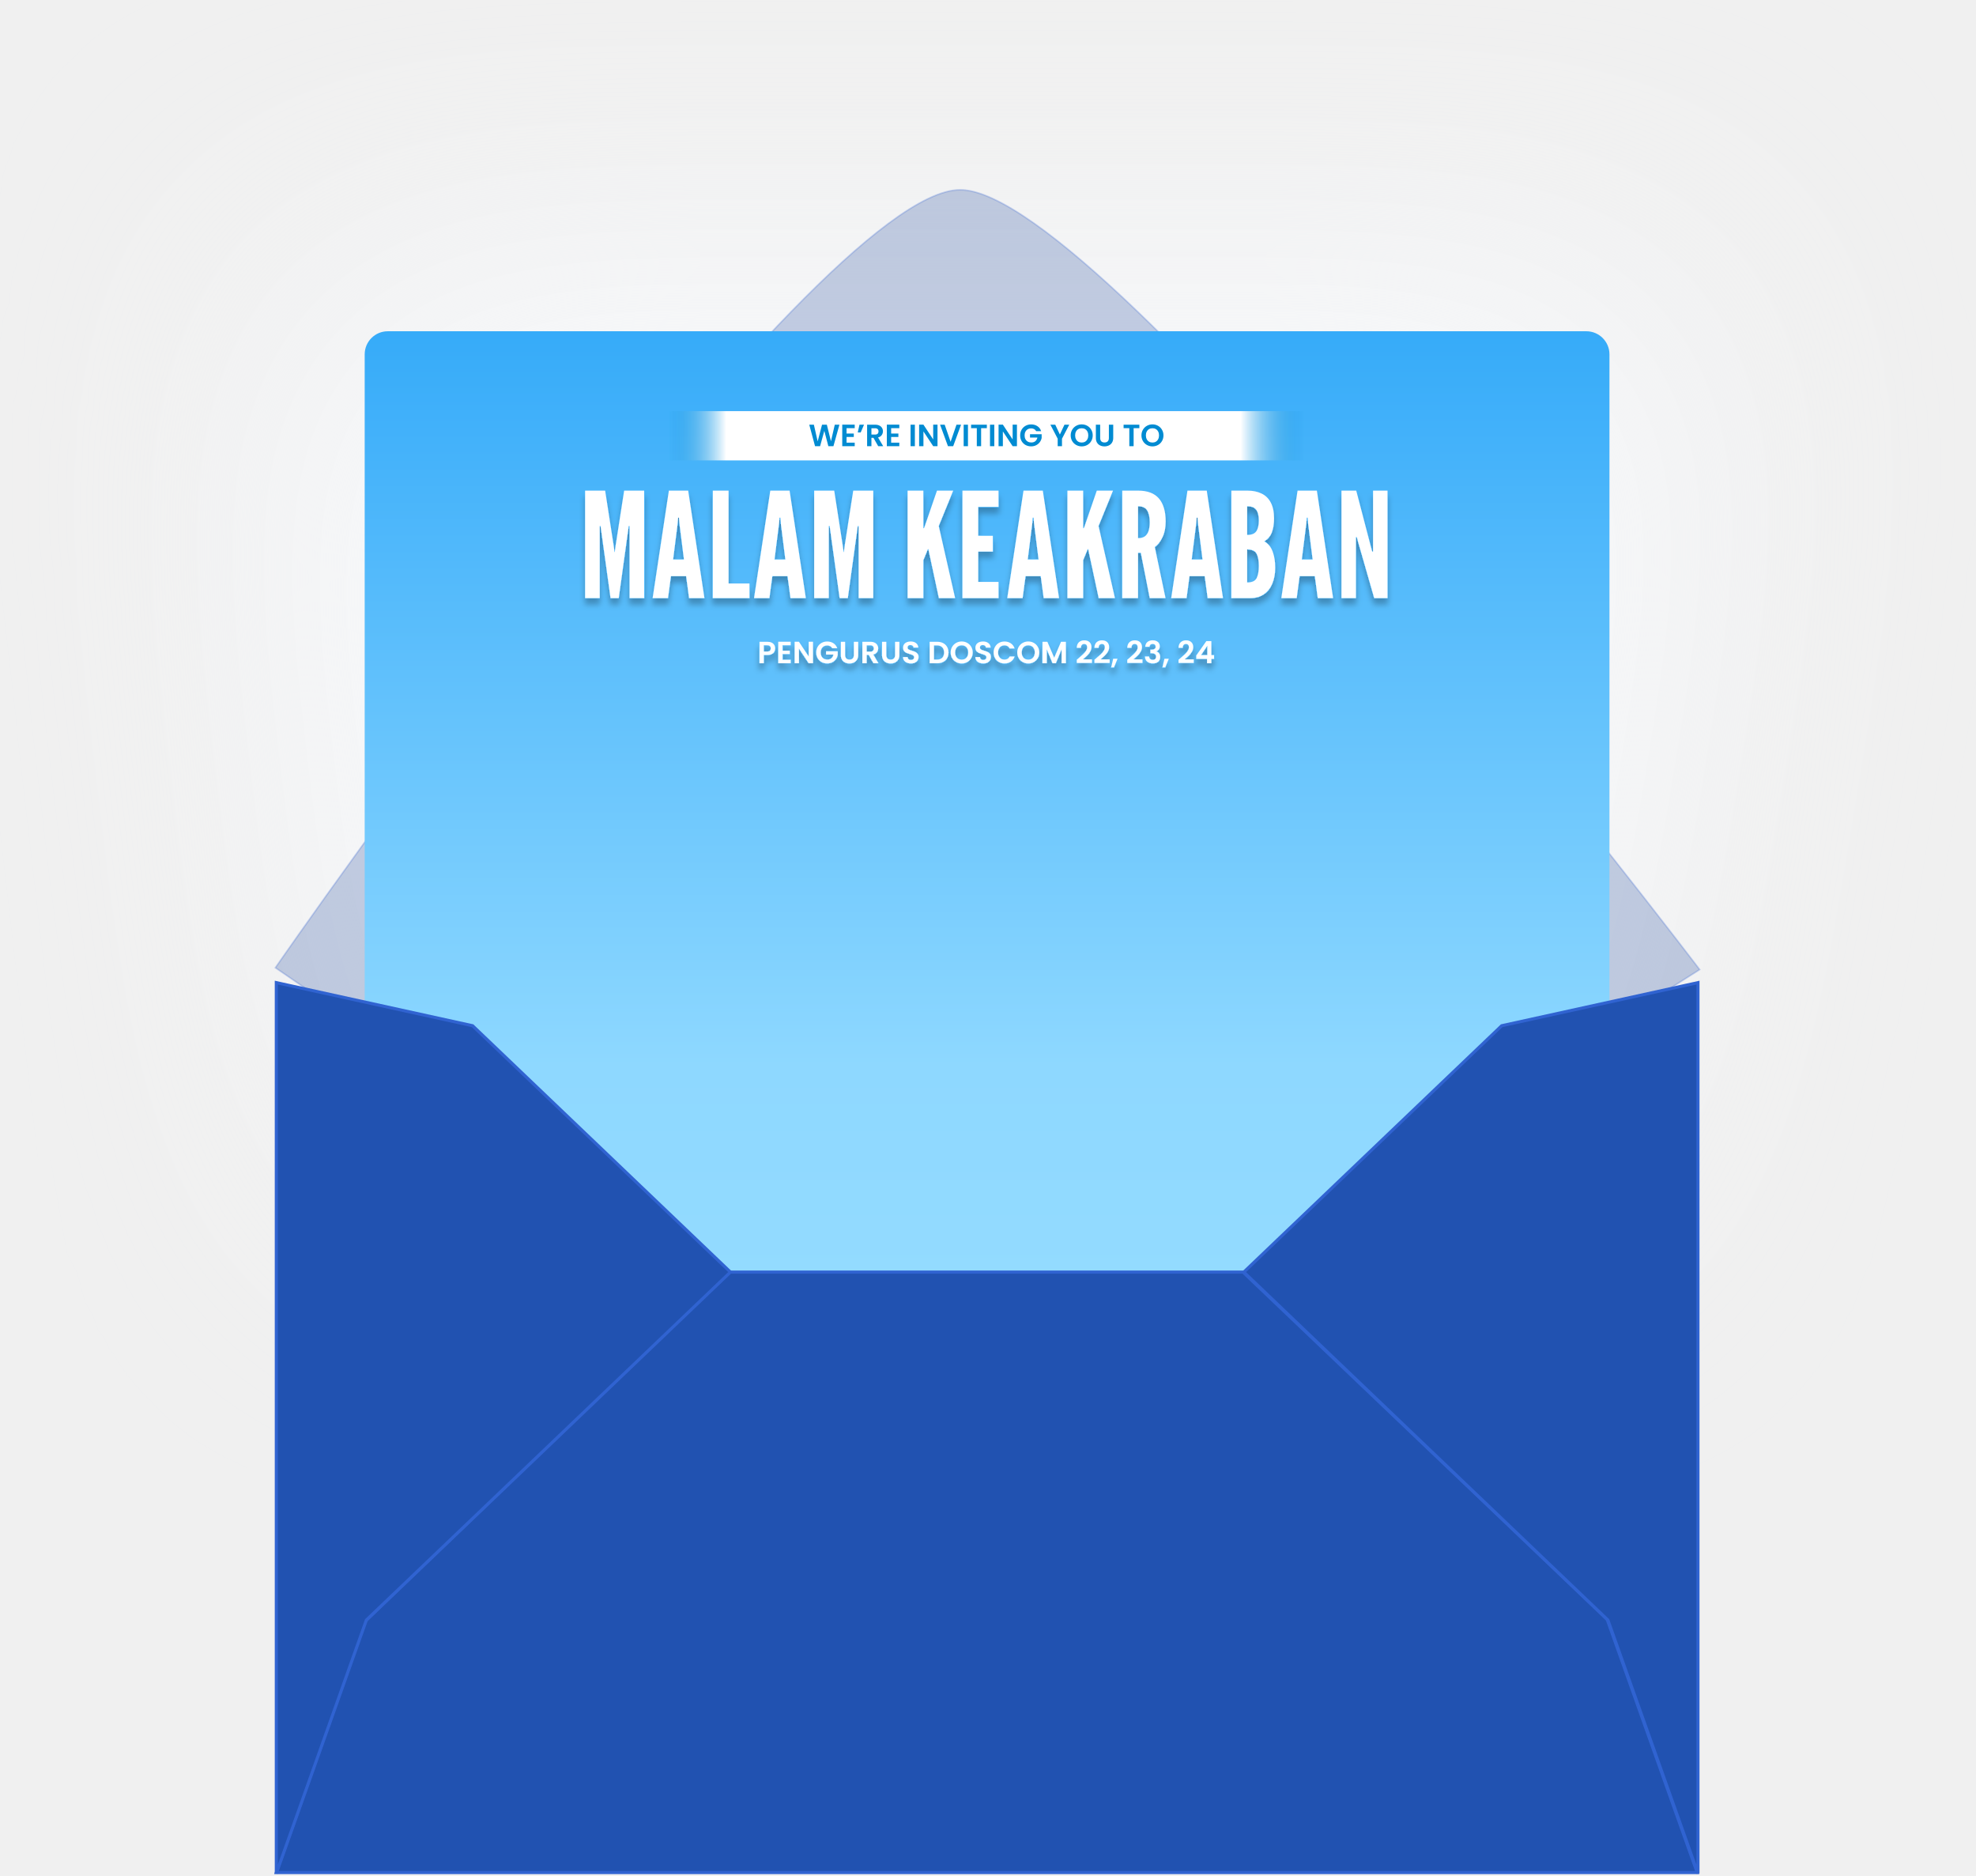
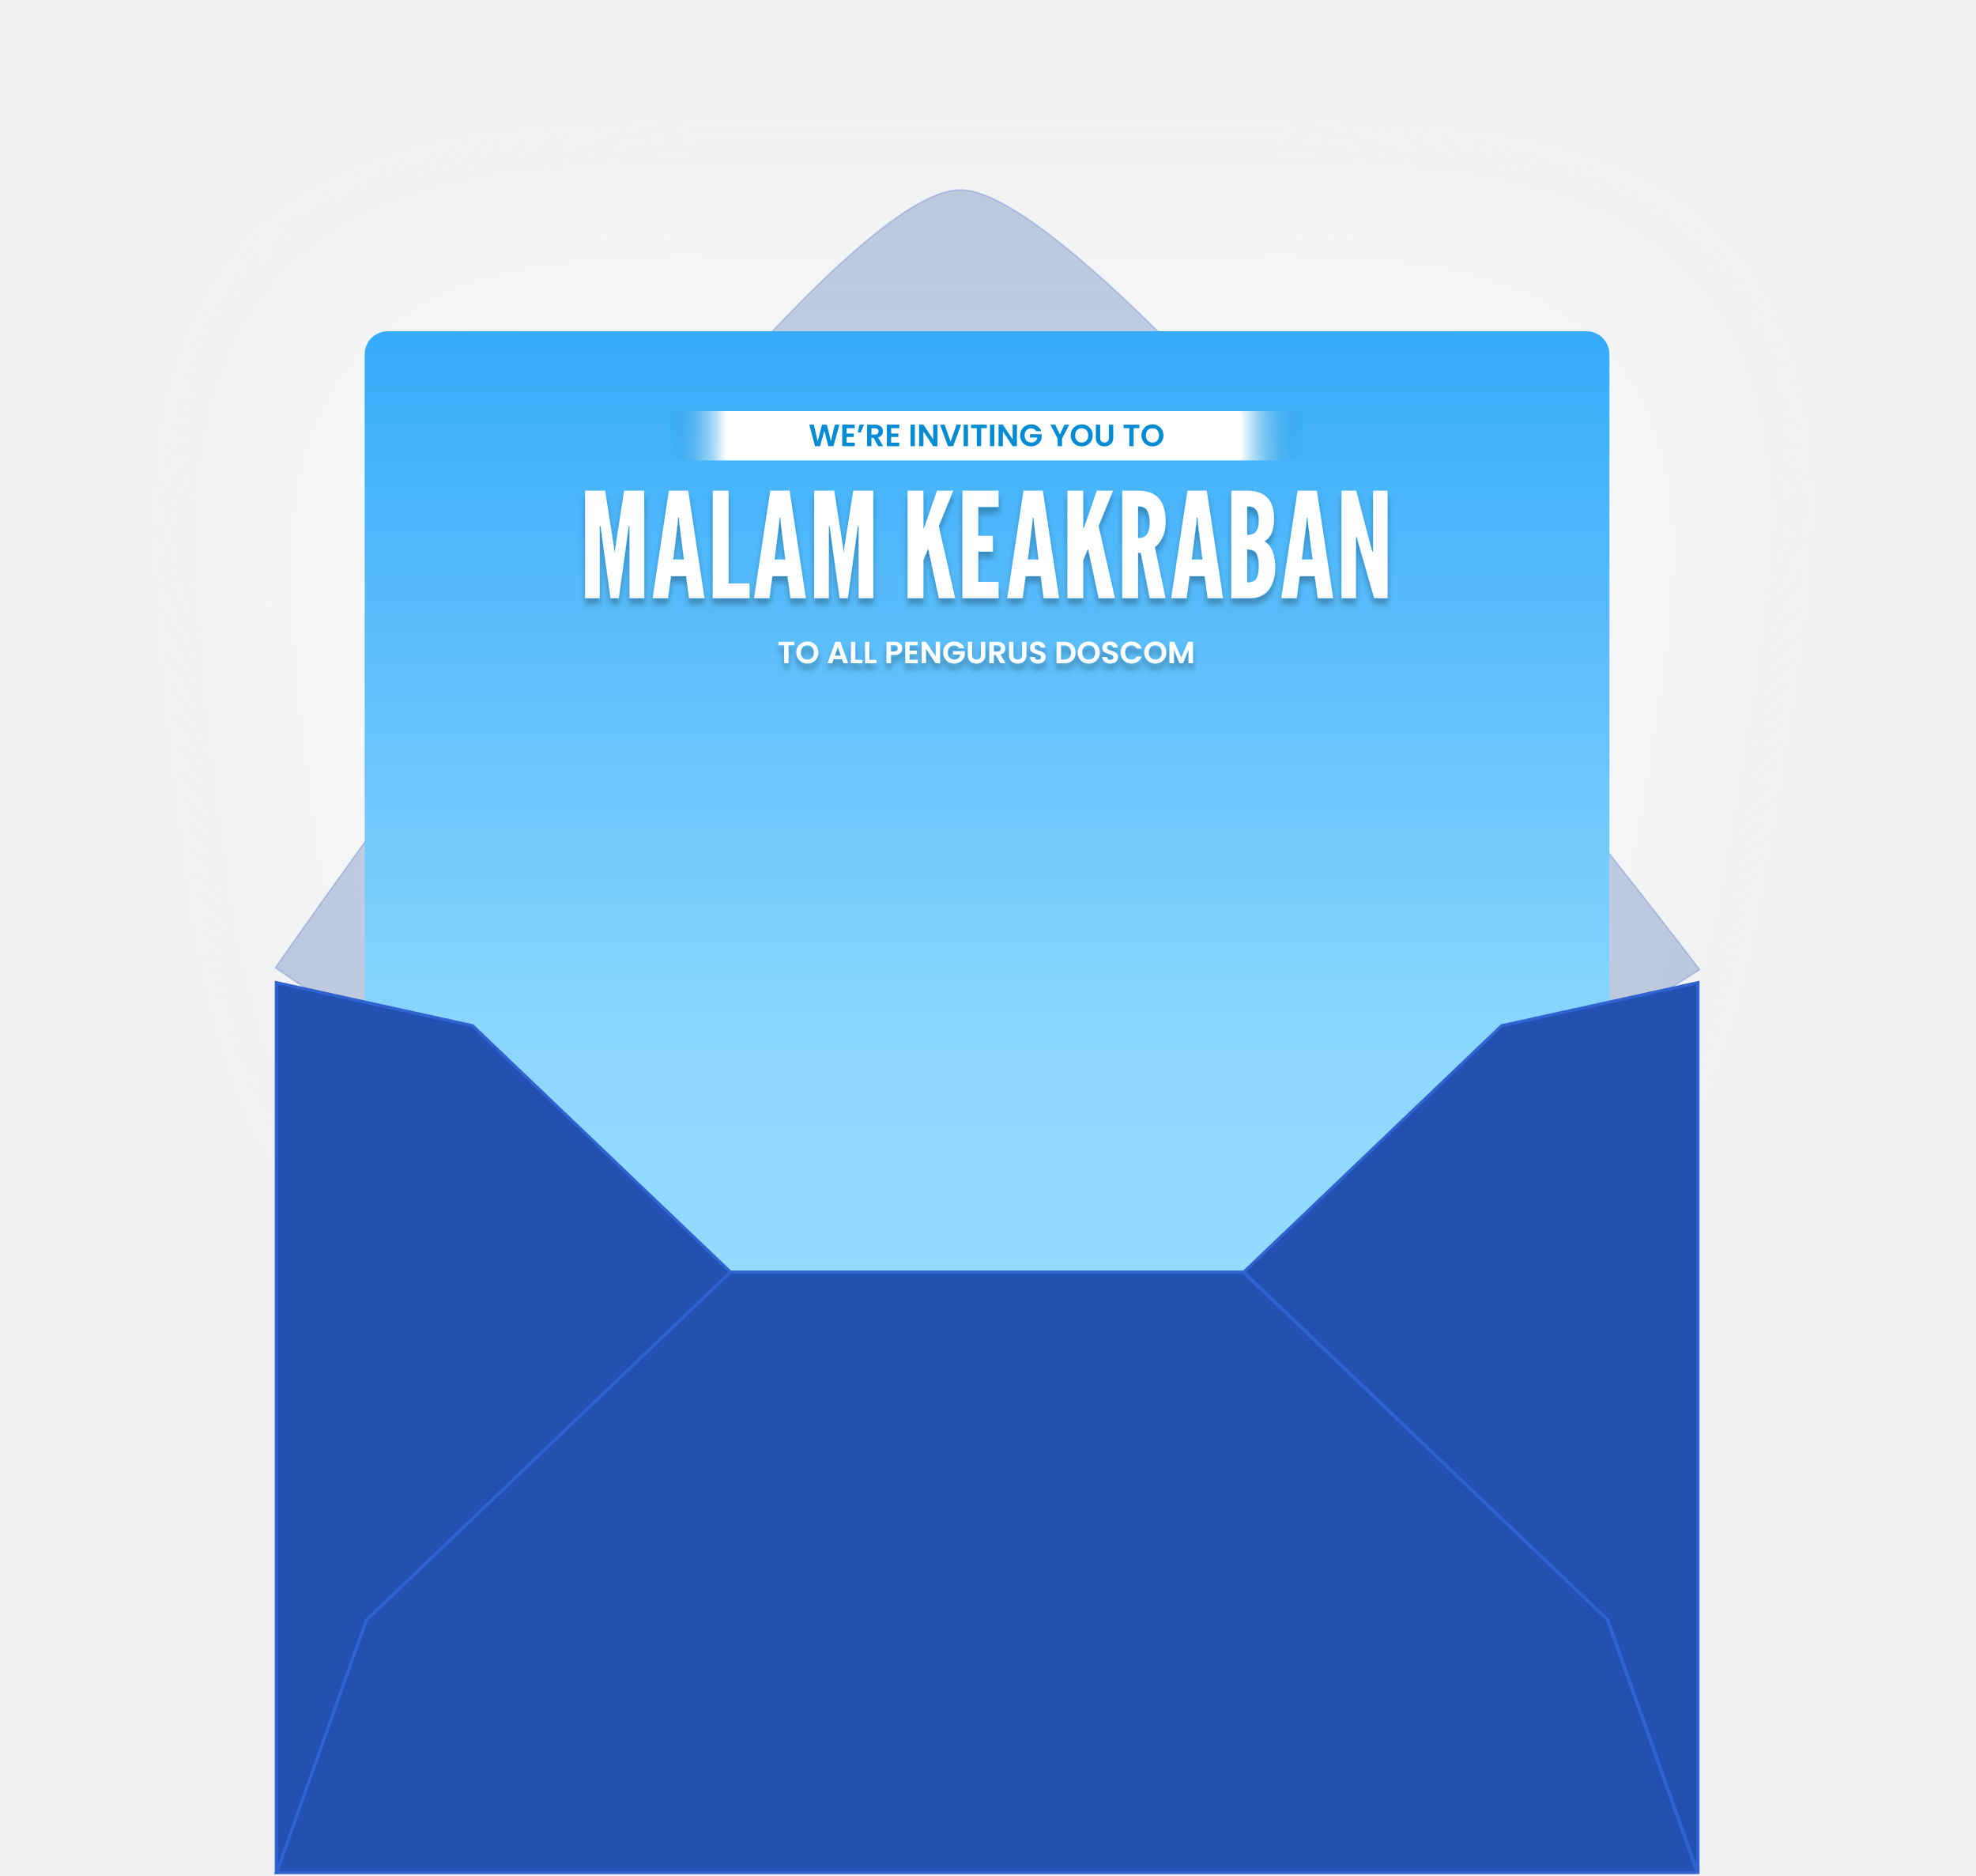
<svg xmlns="http://www.w3.org/2000/svg" width="1062" height="1008" viewBox="0 0 1062 1008" fill="none">
  <g filter="url(#filter0_f_162_33)">
    <path d="M218.315 623.02L165.577 166.316H896.137L822.777 623.02H218.315Z" fill="#FAFCFF" />
  </g>
  <path d="M515.934 102C437.198 102.369 148 520 148 520L515.934 772.5L913.5 521C913.5 521 594.67 101.632 515.934 102Z" fill="#20489F" fill-opacity="0.25" stroke="#3063D1" stroke-opacity="0.25" stroke-width="0.827" />
  <rect x="196" y="178" width="669" height="761" rx="12.41" fill="url(#paint0_linear_162_33)" />
  <rect x="359.228" y="220.922" width="341.7" height="26.476" fill="url(#paint1_linear_162_33)" />
  <path d="M451.153 228.199L447.926 239.749H445.196L443.028 231.525L440.761 239.749L438.047 239.766L434.936 228.199H437.419L439.454 237.168L441.804 228.199H444.385L446.602 237.118L448.654 228.199H451.153ZM454.982 230.069V232.965H458.871V234.802H454.982V237.863H459.367V239.749H452.665V228.183H459.367V230.069H454.982ZM461.936 228.199H464.368L462.581 232.369H460.992L461.936 228.199ZM471.986 239.749L469.438 235.248H468.346V239.749H466.029V228.199H470.365C471.258 228.199 472.019 228.359 472.648 228.679C473.277 228.988 473.746 229.413 474.055 229.953C474.375 230.483 474.535 231.078 474.535 231.74C474.535 232.501 474.314 233.191 473.873 233.809C473.431 234.415 472.775 234.835 471.903 235.066L474.667 239.749H471.986ZM468.346 233.511H470.282C470.911 233.511 471.38 233.362 471.688 233.064C471.997 232.755 472.152 232.33 472.152 231.79C472.152 231.26 471.997 230.852 471.688 230.565C471.38 230.268 470.911 230.119 470.282 230.119H468.346V233.511ZM478.946 230.069V232.965H482.835V234.802H478.946V237.863H483.331V239.749H476.63V228.183H483.331V230.069H478.946ZM491.696 228.199V239.749H489.38V228.199H491.696ZM503.864 239.749H501.547L496.302 231.823V239.749H493.985V228.183H496.302L501.547 236.125V228.183H503.864V239.749ZM516.528 228.199L512.292 239.749H509.479L505.243 228.199H507.725L510.902 237.383L514.063 228.199H516.528ZM520.234 228.199V239.749H517.917V228.199H520.234ZM530.382 228.199V230.069H527.305V239.749H524.988V230.069H521.91V228.199H530.382ZM534.389 228.199V239.749H532.073V228.199H534.389ZM546.557 239.749H544.24L538.995 231.823V239.749H536.678V228.183H538.995L544.24 236.125V228.183H546.557V239.749ZM556.888 231.674C556.623 231.189 556.259 230.819 555.796 230.565C555.333 230.312 554.792 230.185 554.174 230.185C553.49 230.185 552.884 230.339 552.354 230.648C551.825 230.957 551.411 231.398 551.113 231.972C550.815 232.546 550.666 233.207 550.666 233.958C550.666 234.73 550.815 235.403 551.113 235.976C551.422 236.55 551.847 236.991 552.387 237.3C552.928 237.609 553.557 237.763 554.274 237.763C555.156 237.763 555.879 237.532 556.441 237.068C557.004 236.594 557.374 235.938 557.55 235.099H553.579V233.329H559.834V235.348C559.679 236.153 559.348 236.898 558.841 237.581C558.333 238.265 557.677 238.817 556.872 239.236C556.077 239.644 555.184 239.848 554.191 239.848C553.077 239.848 552.067 239.6 551.163 239.104C550.269 238.596 549.563 237.896 549.045 237.002C548.537 236.109 548.284 235.094 548.284 233.958C548.284 232.821 548.537 231.806 549.045 230.913C549.563 230.008 550.269 229.308 551.163 228.811C552.067 228.304 553.071 228.05 554.174 228.05C555.476 228.05 556.607 228.37 557.567 229.01C558.526 229.639 559.188 230.527 559.552 231.674H556.888ZM574.674 228.199L570.769 235.728V239.749H568.452V235.728L564.531 228.199H567.145L569.627 233.478L572.093 228.199H574.674ZM581.371 239.865C580.29 239.865 579.298 239.611 578.393 239.104C577.488 238.596 576.771 237.896 576.242 237.002C575.712 236.098 575.448 235.077 575.448 233.941C575.448 232.816 575.712 231.806 576.242 230.913C576.771 230.008 577.488 229.302 578.393 228.795C579.298 228.287 580.29 228.034 581.371 228.034C582.464 228.034 583.456 228.287 584.35 228.795C585.255 229.302 585.966 230.008 586.485 230.913C587.014 231.806 587.279 232.816 587.279 233.941C587.279 235.077 587.014 236.098 586.485 237.002C585.966 237.896 585.255 238.596 584.35 239.104C583.445 239.611 582.453 239.865 581.371 239.865ZM581.371 237.797C582.066 237.797 582.679 237.642 583.208 237.333C583.738 237.013 584.151 236.561 584.449 235.976C584.747 235.392 584.896 234.713 584.896 233.941C584.896 233.169 584.747 232.496 584.449 231.922C584.151 231.338 583.738 230.891 583.208 230.582C582.679 230.273 582.066 230.119 581.371 230.119C580.676 230.119 580.059 230.273 579.518 230.582C578.989 230.891 578.575 231.338 578.277 231.922C577.979 232.496 577.83 233.169 577.83 233.941C577.83 234.713 577.979 235.392 578.277 235.976C578.575 236.561 578.989 237.013 579.518 237.333C580.059 237.642 580.676 237.797 581.371 237.797ZM591.286 228.199V235.348C591.286 236.131 591.49 236.732 591.898 237.151C592.306 237.559 592.88 237.763 593.619 237.763C594.369 237.763 594.948 237.559 595.356 237.151C595.765 236.732 595.969 236.131 595.969 235.348V228.199H598.302V235.331C598.302 236.313 598.087 237.146 597.657 237.83C597.237 238.503 596.669 239.01 595.952 239.352C595.246 239.694 594.457 239.865 593.586 239.865C592.725 239.865 591.942 239.694 591.236 239.352C590.541 239.01 589.99 238.503 589.581 237.83C589.173 237.146 588.969 236.313 588.969 235.331V228.199H591.286ZM612.343 228.199V230.069H609.265V239.749H606.949V230.069H603.871V228.199H612.343ZM619.395 239.865C618.313 239.865 617.321 239.611 616.416 239.104C615.511 238.596 614.794 237.896 614.265 237.002C613.735 236.098 613.471 235.077 613.471 233.941C613.471 232.816 613.735 231.806 614.265 230.913C614.794 230.008 615.511 229.302 616.416 228.795C617.321 228.287 618.313 228.034 619.395 228.034C620.487 228.034 621.479 228.287 622.373 228.795C623.278 229.302 623.989 230.008 624.508 230.913C625.037 231.806 625.302 232.816 625.302 233.941C625.302 235.077 625.037 236.098 624.508 237.002C623.989 237.896 623.278 238.596 622.373 239.104C621.468 239.611 620.476 239.865 619.395 239.865ZM619.395 237.797C620.09 237.797 620.702 237.642 621.231 237.333C621.761 237.013 622.174 236.561 622.472 235.976C622.77 235.392 622.919 234.713 622.919 233.941C622.919 233.169 622.77 232.496 622.472 231.922C622.174 231.338 621.761 230.891 621.231 230.582C620.702 230.273 620.09 230.119 619.395 230.119C618.7 230.119 618.082 230.273 617.541 230.582C617.012 230.891 616.598 231.338 616.3 231.922C616.002 232.496 615.853 233.169 615.853 233.941C615.853 234.713 616.002 235.392 616.3 235.976C616.598 236.561 617.012 237.013 617.541 237.333C618.082 237.642 618.7 237.797 619.395 237.797Z" fill="#018BD2" />
  <g filter="url(#filter1_d_162_33)">
    <path d="M314.464 321.397V263.627H325.232L329.87 293.573L330.263 296.639H330.42L330.813 293.573L335.45 263.627H346.218V321.397H338.358V282.648H337.887L337.572 285.084L332.542 321.397H328.14L323.11 285.084L322.796 282.648H322.324V321.397H314.464ZM350.767 321.397L359.492 263.627H369.867L378.591 321.397H370.339L368.767 309.607H360.592L359.02 321.397H350.767ZM361.771 300.647H367.588L365.151 281.233L364.915 278.168H364.444L364.208 281.233L361.771 300.647ZM383.085 321.397V263.627H391.574V313.537H402.814V321.397H383.085ZM405.265 321.397L413.989 263.627H424.365L433.089 321.397H424.836L423.264 309.607H415.09L413.518 321.397H405.265ZM416.269 300.647H422.085L419.649 281.233L419.413 278.168H418.941L418.705 281.233L416.269 300.647ZM437.583 321.397V263.627H448.351L452.988 293.573L453.381 296.639H453.538L453.931 293.573L458.569 263.627H469.337V321.397H461.477V282.648H461.005L460.691 285.084L455.661 321.397H451.259L446.229 285.084L445.914 282.648H445.443V321.397H437.583ZM487.782 321.397V263.627H496.271V282.884V283.827H496.585L496.978 282.884L503.58 263.627H512.305L504.524 282.648L513.327 321.397H504.602L498.943 295.067H498.707L496.271 300.961V321.397H487.782ZM517.257 321.397V263.627H536.671V272.351H525.745V287.914H533.605V296.403H525.745V312.673H536.671V321.397H517.257ZM541.355 321.397L550.08 263.627H560.455L569.18 321.397H560.927L559.355 309.607H551.18L549.608 321.397H541.355ZM552.359 300.647H558.176L555.739 281.233L555.503 278.168H555.032L554.796 281.233L552.359 300.647ZM573.673 321.397V263.627H582.162V282.884V283.827H582.476L582.869 282.884L589.472 263.627H598.196L590.415 282.648L599.218 321.397H590.493L584.834 295.067H584.598L582.162 300.961V321.397H573.673ZM603.148 321.397V263.627H611.637C616.719 263.627 620.466 265.042 622.876 267.871C625.287 270.675 626.492 274.814 626.492 280.29C626.492 283.539 625.916 286.355 624.763 288.739C623.636 291.097 622.261 292.826 620.636 293.927L626.413 321.397H617.925L613.13 297.032H611.637V321.397H603.148ZM611.637 289.172C613.209 289.172 614.453 288.831 615.37 288.15C616.287 287.442 616.942 286.447 617.335 285.163C617.728 283.879 617.925 282.36 617.925 280.604C617.925 277.853 617.466 275.744 616.549 274.277C615.658 272.784 614.021 272.037 611.637 272.037V289.172ZM629.473 321.397L638.197 263.627H648.572L657.297 321.397H649.044L647.472 309.607H639.297L637.725 321.397H629.473ZM640.476 300.647H646.293L643.856 281.233L643.62 278.168H643.149L642.913 281.233L640.476 300.647ZM661.79 321.397V263.627H670.436C673.371 263.627 675.899 264.151 678.021 265.199C680.17 266.221 681.82 267.832 682.973 270.033C684.152 272.233 684.741 275.076 684.741 278.561C684.741 281.338 684.375 283.761 683.641 285.831C682.934 287.901 681.545 289.591 679.475 290.901C681.571 292.054 683.078 293.888 683.995 296.403C684.912 298.892 685.37 301.774 685.37 305.049C685.37 308.271 684.846 311.114 683.798 313.577C682.776 316.039 681.257 317.965 679.239 319.354C677.248 320.716 674.786 321.397 671.851 321.397H661.79ZM670.279 312.987C672.847 312.987 674.537 312.227 675.349 310.708C676.161 309.162 676.567 306.961 676.567 304.105C676.567 301.197 676.161 298.997 675.349 297.503C674.537 295.984 672.847 295.224 670.279 295.224V312.987ZM670.279 287.442C672.663 287.442 674.301 286.787 675.192 285.477C676.109 284.167 676.567 282.229 676.567 279.661C676.567 277.067 676.096 275.155 675.152 273.923C674.235 272.666 672.611 272.037 670.279 272.037V287.442ZM688.652 321.397L697.377 263.627H707.752L716.477 321.397H708.224L706.652 309.607H698.477L696.905 321.397H688.652ZM699.656 300.647H705.473L703.036 281.233L702.8 278.168H702.329L702.093 281.233L699.656 300.647ZM720.97 321.397V263.627H728.909L736.769 293.73L737.476 296.403H737.948V263.627H745.729V321.397H738.576L729.931 291.294L729.223 288.621H728.752V321.397H720.97Z" fill="white" />
  </g>
  <g filter="url(#filter2_d_162_33)">
-     <path d="M416.621 348.422C416.621 349.039 416.472 349.618 416.174 350.159C415.887 350.7 415.43 351.135 414.801 351.466C414.183 351.797 413.4 351.963 412.451 351.963H410.515V356.397H408.198V344.847H412.451C413.345 344.847 414.106 345.002 414.735 345.311C415.363 345.62 415.832 346.044 416.141 346.585C416.461 347.125 416.621 347.738 416.621 348.422ZM412.352 350.093C412.992 350.093 413.466 349.949 413.775 349.663C414.084 349.365 414.238 348.951 414.238 348.422C414.238 347.296 413.609 346.734 412.352 346.734H410.515V350.093H412.352ZM420.582 346.717V349.613H424.471V351.45H420.582V354.511H424.967V356.397H418.266V344.831H424.967V346.717H420.582ZM436.951 356.397H434.635L429.389 348.471V356.397H427.073V344.831H429.389L434.635 352.773V344.831H436.951V356.397ZM447.283 348.322C447.018 347.837 446.654 347.467 446.19 347.214C445.727 346.96 445.187 346.833 444.569 346.833C443.885 346.833 443.278 346.987 442.749 347.296C442.219 347.605 441.805 348.047 441.508 348.62C441.21 349.194 441.061 349.856 441.061 350.606C441.061 351.378 441.21 352.051 441.508 352.625C441.816 353.198 442.241 353.639 442.782 353.948C443.322 354.257 443.951 354.412 444.668 354.412C445.551 354.412 446.273 354.18 446.836 353.717C447.398 353.242 447.768 352.586 447.944 351.748H443.973V349.977H450.228V351.996C450.074 352.801 449.743 353.546 449.235 354.23C448.728 354.914 448.071 355.465 447.266 355.884C446.472 356.293 445.578 356.497 444.585 356.497C443.471 356.497 442.462 356.248 441.557 355.752C440.664 355.245 439.958 354.544 439.439 353.65C438.932 352.757 438.678 351.742 438.678 350.606C438.678 349.47 438.932 348.455 439.439 347.561C439.958 346.657 440.664 345.956 441.557 345.46C442.462 344.952 443.466 344.698 444.569 344.698C445.871 344.698 447.001 345.018 447.961 345.658C448.921 346.287 449.583 347.175 449.947 348.322H447.283ZM454.225 344.847V351.996C454.225 352.779 454.429 353.38 454.838 353.799C455.246 354.208 455.819 354.412 456.559 354.412C457.309 354.412 457.888 354.208 458.296 353.799C458.704 353.38 458.908 352.779 458.908 351.996V344.847H461.241V351.979C461.241 352.961 461.026 353.794 460.596 354.478C460.177 355.151 459.609 355.658 458.892 356C458.186 356.342 457.397 356.513 456.525 356.513C455.665 356.513 454.882 356.342 454.176 356C453.481 355.658 452.929 355.151 452.521 354.478C452.113 353.794 451.909 352.961 451.909 351.979V344.847H454.225ZM469.437 356.397L466.888 351.896H465.796V356.397H463.48V344.847H467.815C468.709 344.847 469.47 345.007 470.099 345.327C470.727 345.636 471.196 346.061 471.505 346.601C471.825 347.131 471.985 347.727 471.985 348.388C471.985 349.15 471.764 349.839 471.323 350.457C470.882 351.064 470.225 351.483 469.354 351.714L472.117 356.397H469.437ZM465.796 350.159H467.732C468.361 350.159 468.83 350.01 469.139 349.712C469.448 349.403 469.602 348.979 469.602 348.438C469.602 347.909 469.448 347.5 469.139 347.214C468.83 346.916 468.361 346.767 467.732 346.767H465.796V350.159ZM476.364 344.847V351.996C476.364 352.779 476.568 353.38 476.976 353.799C477.384 354.208 477.958 354.412 478.697 354.412C479.447 354.412 480.026 354.208 480.434 353.799C480.843 353.38 481.047 352.779 481.047 351.996V344.847H483.38V351.979C483.38 352.961 483.165 353.794 482.734 354.478C482.315 355.151 481.747 355.658 481.03 356C480.324 356.342 479.535 356.513 478.664 356.513C477.803 356.513 477.02 356.342 476.314 356C475.619 355.658 475.068 355.151 474.659 354.478C474.251 353.794 474.047 352.961 474.047 351.979V344.847H476.364ZM489.606 356.513C488.801 356.513 488.073 356.375 487.422 356.099C486.782 355.824 486.274 355.427 485.899 354.908C485.524 354.39 485.331 353.777 485.32 353.071H487.802C487.835 353.546 488.001 353.921 488.299 354.197C488.608 354.472 489.027 354.61 489.556 354.61C490.097 354.61 490.522 354.483 490.83 354.23C491.139 353.965 491.294 353.623 491.294 353.204C491.294 352.862 491.189 352.58 490.979 352.36C490.77 352.139 490.505 351.968 490.185 351.847C489.876 351.714 489.446 351.571 488.894 351.417C488.144 351.196 487.532 350.981 487.058 350.771C486.594 350.551 486.192 350.225 485.85 349.795C485.519 349.354 485.353 348.769 485.353 348.041C485.353 347.357 485.524 346.761 485.866 346.254C486.208 345.746 486.688 345.36 487.306 345.096C487.924 344.82 488.63 344.682 489.424 344.682C490.615 344.682 491.581 344.974 492.32 345.559C493.07 346.133 493.484 346.938 493.561 347.975H491.012C490.99 347.578 490.819 347.252 490.5 346.999C490.191 346.734 489.777 346.601 489.258 346.601C488.806 346.601 488.442 346.717 488.166 346.949C487.902 347.181 487.769 347.517 487.769 347.958C487.769 348.267 487.869 348.526 488.067 348.736C488.277 348.935 488.53 349.1 488.828 349.232C489.137 349.354 489.567 349.497 490.119 349.663C490.869 349.883 491.481 350.104 491.956 350.325C492.43 350.545 492.838 350.876 493.18 351.317C493.522 351.759 493.693 352.338 493.693 353.055C493.693 353.673 493.533 354.246 493.213 354.776C492.893 355.305 492.425 355.73 491.807 356.05C491.189 356.359 490.455 356.513 489.606 356.513ZM503.682 344.847C504.895 344.847 505.96 345.085 506.876 345.559C507.802 346.033 508.514 346.712 509.01 347.594C509.518 348.466 509.771 349.481 509.771 350.639C509.771 351.797 509.518 352.812 509.01 353.684C508.514 354.544 507.802 355.211 506.876 355.686C505.96 356.16 504.895 356.397 503.682 356.397H499.644V344.847H503.682ZM503.599 354.428C504.813 354.428 505.75 354.097 506.412 353.435C507.074 352.773 507.405 351.841 507.405 350.639C507.405 349.436 507.074 348.499 506.412 347.826C505.75 347.142 504.813 346.8 503.599 346.8H501.961V354.428H503.599ZM516.867 356.513C515.786 356.513 514.793 356.259 513.888 355.752C512.984 355.245 512.267 354.544 511.737 353.65C511.208 352.746 510.943 351.726 510.943 350.589C510.943 349.464 511.208 348.455 511.737 347.561C512.267 346.657 512.984 345.951 513.888 345.443C514.793 344.936 515.786 344.682 516.867 344.682C517.959 344.682 518.952 344.936 519.845 345.443C520.75 345.951 521.461 346.657 521.98 347.561C522.509 348.455 522.774 349.464 522.774 350.589C522.774 351.726 522.509 352.746 521.98 353.65C521.461 354.544 520.75 355.245 519.845 355.752C518.941 356.259 517.948 356.513 516.867 356.513ZM516.867 354.445C517.562 354.445 518.174 354.29 518.703 353.981C519.233 353.662 519.647 353.209 519.945 352.625C520.242 352.04 520.391 351.361 520.391 350.589C520.391 349.817 520.242 349.144 519.945 348.57C519.647 347.986 519.233 347.539 518.703 347.23C518.174 346.921 517.562 346.767 516.867 346.767C516.172 346.767 515.554 346.921 515.013 347.23C514.484 347.539 514.07 347.986 513.772 348.57C513.475 349.144 513.326 349.817 513.326 350.589C513.326 351.361 513.475 352.04 513.772 352.625C514.07 353.209 514.484 353.662 515.013 353.981C515.554 354.29 516.172 354.445 516.867 354.445ZM528.486 356.513C527.68 356.513 526.952 356.375 526.301 356.099C525.661 355.824 525.154 355.427 524.779 354.908C524.404 354.39 524.211 353.777 524.2 353.071H526.682C526.715 353.546 526.88 353.921 527.178 354.197C527.487 354.472 527.906 354.61 528.436 354.61C528.976 354.61 529.401 354.483 529.71 354.23C530.019 353.965 530.173 353.623 530.173 353.204C530.173 352.862 530.069 352.58 529.859 352.36C529.649 352.139 529.385 351.968 529.065 351.847C528.756 351.714 528.326 351.571 527.774 351.417C527.024 351.196 526.412 350.981 525.937 350.771C525.474 350.551 525.071 350.225 524.729 349.795C524.398 349.354 524.233 348.769 524.233 348.041C524.233 347.357 524.404 346.761 524.746 346.254C525.088 345.746 525.568 345.36 526.185 345.096C526.803 344.82 527.509 344.682 528.303 344.682C529.495 344.682 530.46 344.974 531.199 345.559C531.949 346.133 532.363 346.938 532.44 347.975H529.892C529.87 347.578 529.699 347.252 529.379 346.999C529.07 346.734 528.656 346.601 528.138 346.601C527.686 346.601 527.322 346.717 527.046 346.949C526.781 347.181 526.649 347.517 526.649 347.958C526.649 348.267 526.748 348.526 526.947 348.736C527.156 348.935 527.41 349.1 527.708 349.232C528.017 349.354 528.447 349.497 528.998 349.663C529.749 349.883 530.361 350.104 530.835 350.325C531.31 350.545 531.718 350.876 532.06 351.317C532.402 351.759 532.573 352.338 532.573 353.055C532.573 353.673 532.413 354.246 532.093 354.776C531.773 355.305 531.304 355.73 530.686 356.05C530.069 356.359 529.335 356.513 528.486 356.513ZM534.018 350.606C534.018 349.47 534.272 348.455 534.78 347.561C535.298 346.657 535.999 345.956 536.881 345.46C537.775 344.952 538.773 344.698 539.876 344.698C541.167 344.698 542.298 345.029 543.268 345.691C544.239 346.353 544.918 347.269 545.304 348.438H542.64C542.375 347.887 542 347.473 541.514 347.197C541.04 346.921 540.488 346.783 539.86 346.783C539.187 346.783 538.586 346.943 538.056 347.263C537.538 347.572 537.129 348.013 536.832 348.587C536.545 349.161 536.401 349.834 536.401 350.606C536.401 351.367 536.545 352.04 536.832 352.625C537.129 353.198 537.538 353.645 538.056 353.965C538.586 354.274 539.187 354.428 539.86 354.428C540.488 354.428 541.04 354.29 541.514 354.015C542 353.728 542.375 353.309 542.64 352.757H545.304C544.918 353.937 544.239 354.858 543.268 355.52C542.309 356.171 541.178 356.497 539.876 356.497C538.773 356.497 537.775 356.248 536.881 355.752C535.999 355.245 535.298 354.544 534.78 353.65C534.272 352.757 534.018 351.742 534.018 350.606ZM552.644 356.513C551.563 356.513 550.57 356.259 549.665 355.752C548.761 355.245 548.044 354.544 547.514 353.65C546.985 352.746 546.72 351.726 546.72 350.589C546.72 349.464 546.985 348.455 547.514 347.561C548.044 346.657 548.761 345.951 549.665 345.443C550.57 344.936 551.563 344.682 552.644 344.682C553.736 344.682 554.729 344.936 555.622 345.443C556.527 345.951 557.238 346.657 557.757 347.561C558.286 348.455 558.551 349.464 558.551 350.589C558.551 351.726 558.286 352.746 557.757 353.65C557.238 354.544 556.527 355.245 555.622 355.752C554.718 356.259 553.725 356.513 552.644 356.513ZM552.644 354.445C553.339 354.445 553.951 354.29 554.48 353.981C555.01 353.662 555.424 353.209 555.721 352.625C556.019 352.04 556.168 351.361 556.168 350.589C556.168 349.817 556.019 349.144 555.721 348.57C555.424 347.986 555.01 347.539 554.48 347.23C553.951 346.921 553.339 346.767 552.644 346.767C551.949 346.767 551.331 346.921 550.79 347.23C550.261 347.539 549.847 347.986 549.549 348.57C549.252 349.144 549.103 349.817 549.103 350.589C549.103 351.361 549.252 352.04 549.549 352.625C549.847 353.209 550.261 353.662 550.79 353.981C551.331 354.29 551.949 354.445 552.644 354.445ZM572.867 344.847V356.397H570.55V348.885L567.456 356.397H565.702L562.591 348.885V356.397H560.275V344.847H562.906L566.579 353.435L570.253 344.847H572.867ZM579.564 353.783C580.623 352.9 581.467 352.167 582.095 351.582C582.724 350.986 583.248 350.369 583.667 349.729C584.086 349.089 584.296 348.46 584.296 347.842C584.296 347.28 584.164 346.839 583.899 346.519C583.634 346.199 583.226 346.039 582.674 346.039C582.123 346.039 581.698 346.226 581.4 346.601C581.102 346.965 580.948 347.467 580.937 348.107H578.687C578.731 346.783 579.122 345.78 579.861 345.096C580.612 344.412 581.56 344.07 582.708 344.07C583.965 344.07 584.93 344.406 585.603 345.079C586.276 345.741 586.613 346.618 586.613 347.71C586.613 348.57 586.381 349.392 585.918 350.176C585.454 350.959 584.925 351.643 584.329 352.227C583.733 352.801 582.956 353.496 581.996 354.312H586.877V356.232H578.703V354.511L579.564 353.783ZM589.065 353.783C590.124 352.9 590.968 352.167 591.597 351.582C592.226 350.986 592.75 350.369 593.169 349.729C593.588 349.089 593.798 348.46 593.798 347.842C593.798 347.28 593.665 346.839 593.401 346.519C593.136 346.199 592.728 346.039 592.176 346.039C591.625 346.039 591.2 346.226 590.902 346.601C590.604 346.965 590.45 347.467 590.439 348.107H588.188C588.232 346.783 588.624 345.78 589.363 345.096C590.113 344.412 591.062 344.07 592.209 344.07C593.467 344.07 594.432 344.406 595.105 345.079C595.778 345.741 596.114 346.618 596.114 347.71C596.114 348.57 595.883 349.392 595.419 350.176C594.956 350.959 594.427 351.643 593.831 352.227C593.235 352.801 592.457 353.496 591.498 354.312H596.379V356.232H588.205V354.511L589.065 353.783ZM600.635 353.965L598.699 358.615H597.21L598.286 353.965H600.635ZM606.711 353.783C607.77 352.9 608.614 352.167 609.243 351.582C609.872 350.986 610.396 350.369 610.815 349.729C611.234 349.089 611.444 348.46 611.444 347.842C611.444 347.28 611.312 346.839 611.047 346.519C610.782 346.199 610.374 346.039 609.822 346.039C609.271 346.039 608.846 346.226 608.548 346.601C608.25 346.965 608.096 347.467 608.085 348.107H605.834C605.878 346.783 606.27 345.78 607.009 345.096C607.759 344.412 608.708 344.07 609.855 344.07C611.113 344.07 612.078 344.406 612.751 345.079C613.424 345.741 613.76 346.618 613.76 347.71C613.76 348.57 613.529 349.392 613.066 350.176C612.602 350.959 612.073 351.643 611.477 352.227C610.881 352.801 610.104 353.496 609.144 354.312H614.025V356.232H605.851V354.511L606.711 353.783ZM615.518 347.511C615.573 346.408 615.959 345.559 616.676 344.963C617.405 344.356 618.359 344.053 619.539 344.053C620.344 344.053 621.034 344.197 621.608 344.483C622.181 344.759 622.611 345.14 622.898 345.625C623.196 346.099 623.345 346.64 623.345 347.247C623.345 347.942 623.163 348.532 622.799 349.017C622.446 349.492 622.021 349.812 621.525 349.977V350.043C622.165 350.242 622.661 350.595 623.014 351.102C623.378 351.61 623.56 352.261 623.56 353.055C623.56 353.717 623.406 354.307 623.097 354.825C622.799 355.344 622.352 355.752 621.756 356.05C621.172 356.337 620.466 356.48 619.638 356.48C618.392 356.48 617.377 356.166 616.594 355.537C615.81 354.908 615.397 353.981 615.353 352.757H617.603C617.625 353.297 617.807 353.733 618.149 354.064C618.502 354.384 618.982 354.544 619.589 354.544C620.151 354.544 620.582 354.39 620.879 354.081C621.188 353.761 621.343 353.353 621.343 352.856C621.343 352.194 621.133 351.72 620.714 351.433C620.295 351.146 619.644 351.003 618.761 351.003H618.282V349.1H618.761C620.328 349.1 621.111 348.576 621.111 347.528C621.111 347.054 620.968 346.684 620.681 346.419C620.405 346.155 620.002 346.022 619.473 346.022C618.954 346.022 618.552 346.166 618.265 346.452C617.989 346.728 617.829 347.081 617.785 347.511H615.518ZM628.187 353.965L626.251 358.615H624.762L625.838 353.965H628.187ZM634.263 353.783C635.322 352.9 636.166 352.167 636.795 351.582C637.424 350.986 637.948 350.369 638.367 349.729C638.786 349.089 638.996 348.46 638.996 347.842C638.996 347.28 638.863 346.839 638.599 346.519C638.334 346.199 637.926 346.039 637.374 346.039C636.822 346.039 636.398 346.226 636.1 346.601C635.802 346.965 635.648 347.467 635.637 348.107H633.386C633.43 346.783 633.822 345.78 634.561 345.096C635.311 344.412 636.26 344.07 637.407 344.07C638.665 344.07 639.63 344.406 640.303 345.079C640.976 345.741 641.312 346.618 641.312 347.71C641.312 348.57 641.081 349.392 640.617 350.176C640.154 350.959 639.624 351.643 639.029 352.227C638.433 352.801 637.655 353.496 636.696 354.312H641.577V356.232H633.403V354.511L634.263 353.783ZM642.938 354.048V352.227L648.348 344.483H651.046V352.029H652.502V354.048H651.046V356.397H648.729V354.048H642.938ZM648.878 346.965L645.486 352.029H648.878V346.965Z" fill="white" />
+     <path d="M426.869 344.847V346.717H423.791V356.397H421.475V346.717H418.397V344.847H426.869ZM433.921 356.513C432.839 356.513 431.847 356.259 430.942 355.752C430.037 355.245 429.32 354.544 428.791 353.65C428.261 352.746 427.997 351.726 427.997 350.589C427.997 349.464 428.261 348.455 428.791 347.561C429.32 346.657 430.037 345.951 430.942 345.443C431.847 344.936 432.839 344.682 433.921 344.682C435.013 344.682 436.005 344.936 436.899 345.443C437.804 345.951 438.515 346.657 439.034 347.561C439.563 348.455 439.828 349.464 439.828 350.589C439.828 351.726 439.563 352.746 439.034 353.65C438.515 354.544 437.804 355.245 436.899 355.752C435.994 356.259 435.002 356.513 433.921 356.513ZM433.921 354.445C434.616 354.445 435.228 354.29 435.757 353.981C436.287 353.662 436.7 353.209 436.998 352.625C437.296 352.04 437.445 351.361 437.445 350.589C437.445 349.817 437.296 349.144 436.998 348.57C436.7 347.986 436.287 347.539 435.757 347.23C435.228 346.921 434.616 346.767 433.921 346.767C433.226 346.767 432.608 346.921 432.067 347.23C431.538 347.539 431.124 347.986 430.826 348.57C430.528 349.144 430.379 349.817 430.379 350.589C430.379 351.361 430.528 352.04 430.826 352.625C431.124 353.209 431.538 353.662 432.067 353.981C432.608 354.29 433.226 354.445 433.921 354.445ZM452.576 354.197H447.976L447.215 356.397H444.783L448.936 344.831H451.633L455.787 356.397H453.338L452.576 354.197ZM451.948 352.343L450.276 347.511L448.605 352.343H451.948ZM459.656 354.561H463.462V356.397H457.339V344.847H459.656V354.561ZM467.251 354.561H471.057V356.397H464.934V344.847H467.251V354.561ZM484.894 348.422C484.894 349.039 484.745 349.618 484.448 350.159C484.161 350.7 483.703 351.135 483.074 351.466C482.456 351.797 481.673 351.963 480.725 351.963H478.788V356.397H476.472V344.847H480.725C481.618 344.847 482.379 345.002 483.008 345.311C483.637 345.62 484.106 346.044 484.415 346.585C484.734 347.125 484.894 347.738 484.894 348.422ZM480.625 350.093C481.265 350.093 481.739 349.949 482.048 349.663C482.357 349.365 482.512 348.951 482.512 348.422C482.512 347.296 481.883 346.734 480.625 346.734H478.788V350.093H480.625ZM488.856 346.717V349.613H492.744V351.45H488.856V354.511H493.241V356.397H486.539V344.831H493.241V346.717H488.856ZM505.225 356.397H502.908L497.663 348.471V356.397H495.346V344.831H497.663L502.908 352.773V344.831H505.225V356.397ZM515.556 348.322C515.291 347.837 514.927 347.467 514.464 347.214C514.001 346.96 513.46 346.833 512.842 346.833C512.158 346.833 511.552 346.987 511.022 347.296C510.493 347.605 510.079 348.047 509.781 348.62C509.483 349.194 509.334 349.856 509.334 350.606C509.334 351.378 509.483 352.051 509.781 352.625C510.09 353.198 510.515 353.639 511.055 353.948C511.596 354.257 512.225 354.412 512.942 354.412C513.824 354.412 514.547 354.18 515.109 353.717C515.672 353.242 516.041 352.586 516.218 351.748H512.247V349.977H518.501V351.996C518.347 352.801 518.016 353.546 517.509 354.23C517.001 354.914 516.345 355.465 515.539 355.884C514.745 356.293 513.852 356.497 512.859 356.497C511.745 356.497 510.735 356.248 509.831 355.752C508.937 355.245 508.231 354.544 507.713 353.65C507.205 352.757 506.951 351.742 506.951 350.606C506.951 349.47 507.205 348.455 507.713 347.561C508.231 346.657 508.937 345.956 509.831 345.46C510.735 344.952 511.739 344.698 512.842 344.698C514.144 344.698 515.275 345.018 516.234 345.658C517.194 346.287 517.856 347.175 518.22 348.322H515.556ZM522.499 344.847V351.996C522.499 352.779 522.703 353.38 523.111 353.799C523.519 354.208 524.093 354.412 524.832 354.412C525.582 354.412 526.161 354.208 526.57 353.799C526.978 353.38 527.182 352.779 527.182 351.996V344.847H529.515V351.979C529.515 352.961 529.3 353.794 528.87 354.478C528.45 355.151 527.882 355.658 527.165 356C526.459 356.342 525.67 356.513 524.799 356.513C523.938 356.513 523.155 356.342 522.449 356C521.754 355.658 521.203 355.151 520.795 354.478C520.386 353.794 520.182 352.961 520.182 351.979V344.847H522.499ZM537.71 356.397L535.162 351.896H534.07V356.397H531.753V344.847H536.089C536.982 344.847 537.743 345.007 538.372 345.327C539.001 345.636 539.47 346.061 539.779 346.601C540.099 347.131 540.258 347.727 540.258 348.388C540.258 349.15 540.038 349.839 539.597 350.457C539.155 351.064 538.499 351.483 537.627 351.714L540.391 356.397H537.71ZM534.07 350.159H536.006C536.635 350.159 537.103 350.01 537.412 349.712C537.721 349.403 537.876 348.979 537.876 348.438C537.876 347.909 537.721 347.5 537.412 347.214C537.103 346.916 536.635 346.767 536.006 346.767H534.07V350.159ZM544.637 344.847V351.996C544.637 352.779 544.841 353.38 545.25 353.799C545.658 354.208 546.231 354.412 546.97 354.412C547.721 354.412 548.3 354.208 548.708 353.799C549.116 353.38 549.32 352.779 549.32 351.996V344.847H551.653V351.979C551.653 352.961 551.438 353.794 551.008 354.478C550.589 355.151 550.021 355.658 549.304 356C548.598 356.342 547.809 356.513 546.937 356.513C546.077 356.513 545.294 356.342 544.588 356C543.893 355.658 543.341 355.151 542.933 354.478C542.525 353.794 542.321 352.961 542.321 351.979V344.847H544.637ZM557.879 356.513C557.074 356.513 556.346 356.375 555.695 356.099C555.055 355.824 554.548 355.427 554.173 354.908C553.798 354.39 553.605 353.777 553.594 353.071H556.076C556.109 353.546 556.274 353.921 556.572 354.197C556.881 354.472 557.3 354.61 557.83 354.61C558.37 354.61 558.795 354.483 559.104 354.23C559.413 353.965 559.567 353.623 559.567 353.204C559.567 352.862 559.462 352.58 559.253 352.36C559.043 352.139 558.779 351.968 558.459 351.847C558.15 351.714 557.72 351.571 557.168 351.417C556.418 351.196 555.806 350.981 555.331 350.771C554.868 350.551 554.465 350.225 554.123 349.795C553.792 349.354 553.627 348.769 553.627 348.041C553.627 347.357 553.798 346.761 554.14 346.254C554.482 345.746 554.962 345.36 555.579 345.096C556.197 344.82 556.903 344.682 557.697 344.682C558.889 344.682 559.854 344.974 560.593 345.559C561.343 346.133 561.757 346.938 561.834 347.975H559.286C559.264 347.578 559.093 347.252 558.773 346.999C558.464 346.734 558.05 346.601 557.532 346.601C557.08 346.601 556.716 346.717 556.44 346.949C556.175 347.181 556.043 347.517 556.043 347.958C556.043 348.267 556.142 348.526 556.341 348.736C556.55 348.935 556.804 349.1 557.102 349.232C557.411 349.354 557.841 349.497 558.392 349.663C559.143 349.883 559.755 350.104 560.229 350.325C560.704 350.545 561.112 350.876 561.454 351.317C561.796 351.759 561.967 352.338 561.967 353.055C561.967 353.673 561.807 354.246 561.487 354.776C561.167 355.305 560.698 355.73 560.08 356.05C559.462 356.359 558.729 356.513 557.879 356.513ZM571.955 344.847C573.169 344.847 574.233 345.085 575.149 345.559C576.076 346.033 576.787 346.712 577.284 347.594C577.791 348.466 578.045 349.481 578.045 350.639C578.045 351.797 577.791 352.812 577.284 353.684C576.787 354.544 576.076 355.211 575.149 355.686C574.233 356.16 573.169 356.397 571.955 356.397H567.918V344.847H571.955ZM571.873 354.428C573.086 354.428 574.024 354.097 574.686 353.435C575.348 352.773 575.679 351.841 575.679 350.639C575.679 349.436 575.348 348.499 574.686 347.826C574.024 347.142 573.086 346.8 571.873 346.8H570.235V354.428H571.873ZM585.14 356.513C584.059 356.513 583.066 356.259 582.162 355.752C581.257 355.245 580.54 354.544 580.011 353.65C579.481 352.746 579.216 351.726 579.216 350.589C579.216 349.464 579.481 348.455 580.011 347.561C580.54 346.657 581.257 345.951 582.162 345.443C583.066 344.936 584.059 344.682 585.14 344.682C586.232 344.682 587.225 344.936 588.119 345.443C589.023 345.951 589.735 346.657 590.253 347.561C590.783 348.455 591.048 349.464 591.048 350.589C591.048 351.726 590.783 352.746 590.253 353.65C589.735 354.544 589.023 355.245 588.119 355.752C587.214 356.259 586.221 356.513 585.14 356.513ZM585.14 354.445C585.835 354.445 586.447 354.29 586.977 353.981C587.506 353.662 587.92 353.209 588.218 352.625C588.516 352.04 588.665 351.361 588.665 350.589C588.665 349.817 588.516 349.144 588.218 348.57C587.92 347.986 587.506 347.539 586.977 347.23C586.447 346.921 585.835 346.767 585.14 346.767C584.445 346.767 583.827 346.921 583.287 347.23C582.757 347.539 582.344 347.986 582.046 348.57C581.748 349.144 581.599 349.817 581.599 350.589C581.599 351.361 581.748 352.04 582.046 352.625C582.344 353.209 582.757 353.662 583.287 353.981C583.827 354.29 584.445 354.445 585.14 354.445ZM596.759 356.513C595.954 356.513 595.226 356.375 594.575 356.099C593.935 355.824 593.427 355.427 593.052 354.908C592.677 354.39 592.484 353.777 592.473 353.071H594.955C594.988 353.546 595.154 353.921 595.452 354.197C595.761 354.472 596.18 354.61 596.709 354.61C597.25 354.61 597.675 354.483 597.984 354.23C598.292 353.965 598.447 353.623 598.447 353.204C598.447 352.862 598.342 352.58 598.132 352.36C597.923 352.139 597.658 351.968 597.338 351.847C597.029 351.714 596.599 351.571 596.047 351.417C595.297 351.196 594.685 350.981 594.211 350.771C593.747 350.551 593.345 350.225 593.003 349.795C592.672 349.354 592.506 348.769 592.506 348.041C592.506 347.357 592.677 346.761 593.019 346.254C593.361 345.746 593.841 345.36 594.459 345.096C595.077 344.82 595.783 344.682 596.577 344.682C597.768 344.682 598.734 344.974 599.473 345.559C600.223 346.133 600.637 346.938 600.714 347.975H598.166C598.143 347.578 597.972 347.252 597.653 346.999C597.344 346.734 596.93 346.601 596.412 346.601C595.959 346.601 595.595 346.717 595.319 346.949C595.055 347.181 594.922 347.517 594.922 347.958C594.922 348.267 595.022 348.526 595.22 348.736C595.43 348.935 595.683 349.1 595.981 349.232C596.29 349.354 596.72 349.497 597.272 349.663C598.022 349.883 598.634 350.104 599.109 350.325C599.583 350.545 599.991 350.876 600.333 351.317C600.675 351.759 600.846 352.338 600.846 353.055C600.846 353.673 600.686 354.246 600.366 354.776C600.046 355.305 599.578 355.73 598.96 356.05C598.342 356.359 597.608 356.513 596.759 356.513ZM602.292 350.606C602.292 349.47 602.546 348.455 603.053 347.561C603.572 346.657 604.272 345.956 605.155 345.46C606.048 344.952 607.047 344.698 608.15 344.698C609.44 344.698 610.571 345.029 611.542 345.691C612.513 346.353 613.191 347.269 613.577 348.438H610.913C610.648 347.887 610.273 347.473 609.788 347.197C609.314 346.921 608.762 346.783 608.133 346.783C607.46 346.783 606.859 346.943 606.33 347.263C605.811 347.572 605.403 348.013 605.105 348.587C604.818 349.161 604.675 349.834 604.675 350.606C604.675 351.367 604.818 352.04 605.105 352.625C605.403 353.198 605.811 353.645 606.33 353.965C606.859 354.274 607.46 354.428 608.133 354.428C608.762 354.428 609.314 354.29 609.788 354.015C610.273 353.728 610.648 353.309 610.913 352.757H613.577C613.191 353.937 612.513 354.858 611.542 355.52C610.582 356.171 609.451 356.497 608.15 356.497C607.047 356.497 606.048 356.248 605.155 355.752C604.272 355.245 603.572 354.544 603.053 353.65C602.546 352.757 602.292 351.742 602.292 350.606ZM620.917 356.513C619.836 356.513 618.843 356.259 617.939 355.752C617.034 355.245 616.317 354.544 615.788 353.65C615.258 352.746 614.993 351.726 614.993 350.589C614.993 349.464 615.258 348.455 615.788 347.561C616.317 346.657 617.034 345.951 617.939 345.443C618.843 344.936 619.836 344.682 620.917 344.682C622.009 344.682 623.002 344.936 623.896 345.443C624.8 345.951 625.512 346.657 626.03 347.561C626.56 348.455 626.825 349.464 626.825 350.589C626.825 351.726 626.56 352.746 626.03 353.65C625.512 354.544 624.8 355.245 623.896 355.752C622.991 356.259 621.998 356.513 620.917 356.513ZM620.917 354.445C621.612 354.445 622.224 354.29 622.754 353.981C623.283 353.662 623.697 353.209 623.995 352.625C624.293 352.04 624.442 351.361 624.442 350.589C624.442 349.817 624.293 349.144 623.995 348.57C623.697 347.986 623.283 347.539 622.754 347.23C622.224 346.921 621.612 346.767 620.917 346.767C620.222 346.767 619.604 346.921 619.064 347.23C618.534 347.539 618.121 347.986 617.823 348.57C617.525 349.144 617.376 349.817 617.376 350.589C617.376 351.361 617.525 352.04 617.823 352.625C618.121 353.209 618.534 353.662 619.064 353.981C619.604 354.29 620.222 354.445 620.917 354.445ZM641.14 344.847V356.397H638.824V348.885L635.73 356.397H633.976L630.865 348.885V356.397H628.548V344.847H631.179L634.853 353.435L638.526 344.847H641.14Z" fill="white" />
  </g>
  <path d="M668.083 683.544H392.158L196.487 870.941L148.5 1006.21H912.155L863.754 870.114L668.083 683.544Z" fill="#2152B1" stroke="#3063D1" stroke-width="1.655" />
  <path d="M253.989 551.166L148.5 528V1006.63L196.901 870.528L392.572 683.544L253.989 551.166Z" fill="#2152B1" stroke="#3063D1" stroke-width="1.655" />
  <path d="M807.08 551.166L912.568 528V1006.63L864.168 870.528L668.497 683.544L807.08 551.166Z" fill="#2152B1" stroke="#3063D1" stroke-width="1.655" />
  <defs>
    <filter id="filter0_f_162_33" x="0.104" y="0.844" width="1061.5" height="787.648" filterUnits="userSpaceOnUse" color-interpolation-filters="sRGB">
      <feFlood flood-opacity="0" result="BackgroundImageFix" />
      <feBlend mode="normal" in="SourceGraphic" in2="BackgroundImageFix" result="shape" />
      <feGaussianBlur stdDeviation="82.736" result="effect1_foregroundBlur_162_33" />
    </filter>
    <filter id="filter1_d_162_33" x="311.155" y="263.627" width="437.884" height="64.389" filterUnits="userSpaceOnUse" color-interpolation-filters="sRGB">
      <feFlood flood-opacity="0" result="BackgroundImageFix" />
      <feColorMatrix in="SourceAlpha" type="matrix" values="0 0 0 0 0 0 0 0 0 0 0 0 0 0 0 0 0 0 127 0" result="hardAlpha" />
      <feOffset dy="3.309" />
      <feGaussianBlur stdDeviation="1.655" />
      <feComposite in2="hardAlpha" operator="out" />
      <feColorMatrix type="matrix" values="0 0 0 0 0 0 0 0 0 0 0 0 0 0 0 0 0 0 0.25 0" />
      <feBlend mode="normal" in2="BackgroundImageFix" result="effect1_dropShadow_162_33" />
      <feBlend mode="normal" in="SourceGraphic" in2="effect1_dropShadow_162_33" result="shape" />
    </filter>
-     <filter id="filter2_d_162_33" x="404.889" y="344.053" width="250.922" height="21.18" filterUnits="userSpaceOnUse" color-interpolation-filters="sRGB">
+     <filter id="filter2_d_162_33" x="415.087" y="344.682" width="229.363" height="18.45" filterUnits="userSpaceOnUse" color-interpolation-filters="sRGB">
      <feFlood flood-opacity="0" result="BackgroundImageFix" />
      <feColorMatrix in="SourceAlpha" type="matrix" values="0 0 0 0 0 0 0 0 0 0 0 0 0 0 0 0 0 0 127 0" result="hardAlpha" />
      <feOffset dy="3.309" />
      <feGaussianBlur stdDeviation="1.655" />
      <feComposite in2="hardAlpha" operator="out" />
      <feColorMatrix type="matrix" values="0 0 0 0 0 0 0 0 0 0 0 0 0 0 0 0 0 0 0.25 0" />
      <feBlend mode="normal" in2="BackgroundImageFix" result="effect1_dropShadow_162_33" />
      <feBlend mode="normal" in="SourceGraphic" in2="effect1_dropShadow_162_33" result="shape" />
    </filter>
    <linearGradient id="paint0_linear_162_33" x1="530.5" y1="178" x2="530.5" y2="939" gradientUnits="userSpaceOnUse">
      <stop stop-color="#36ABF9" />
      <stop offset="0.519" stop-color="#8ED8FF" />
      <stop offset="1" stop-color="#9EE1FE" />
    </linearGradient>
    <linearGradient id="paint1_linear_162_33" x1="359.228" y1="234.16" x2="700.928" y2="234.16" gradientUnits="userSpaceOnUse">
      <stop stop-color="#018BD2" stop-opacity="0" />
      <stop offset="0.091" stop-color="white" />
      <stop offset="0.9" stop-color="white" />
      <stop offset="1" stop-color="#018BD2" stop-opacity="0" />
    </linearGradient>
  </defs>
</svg>
